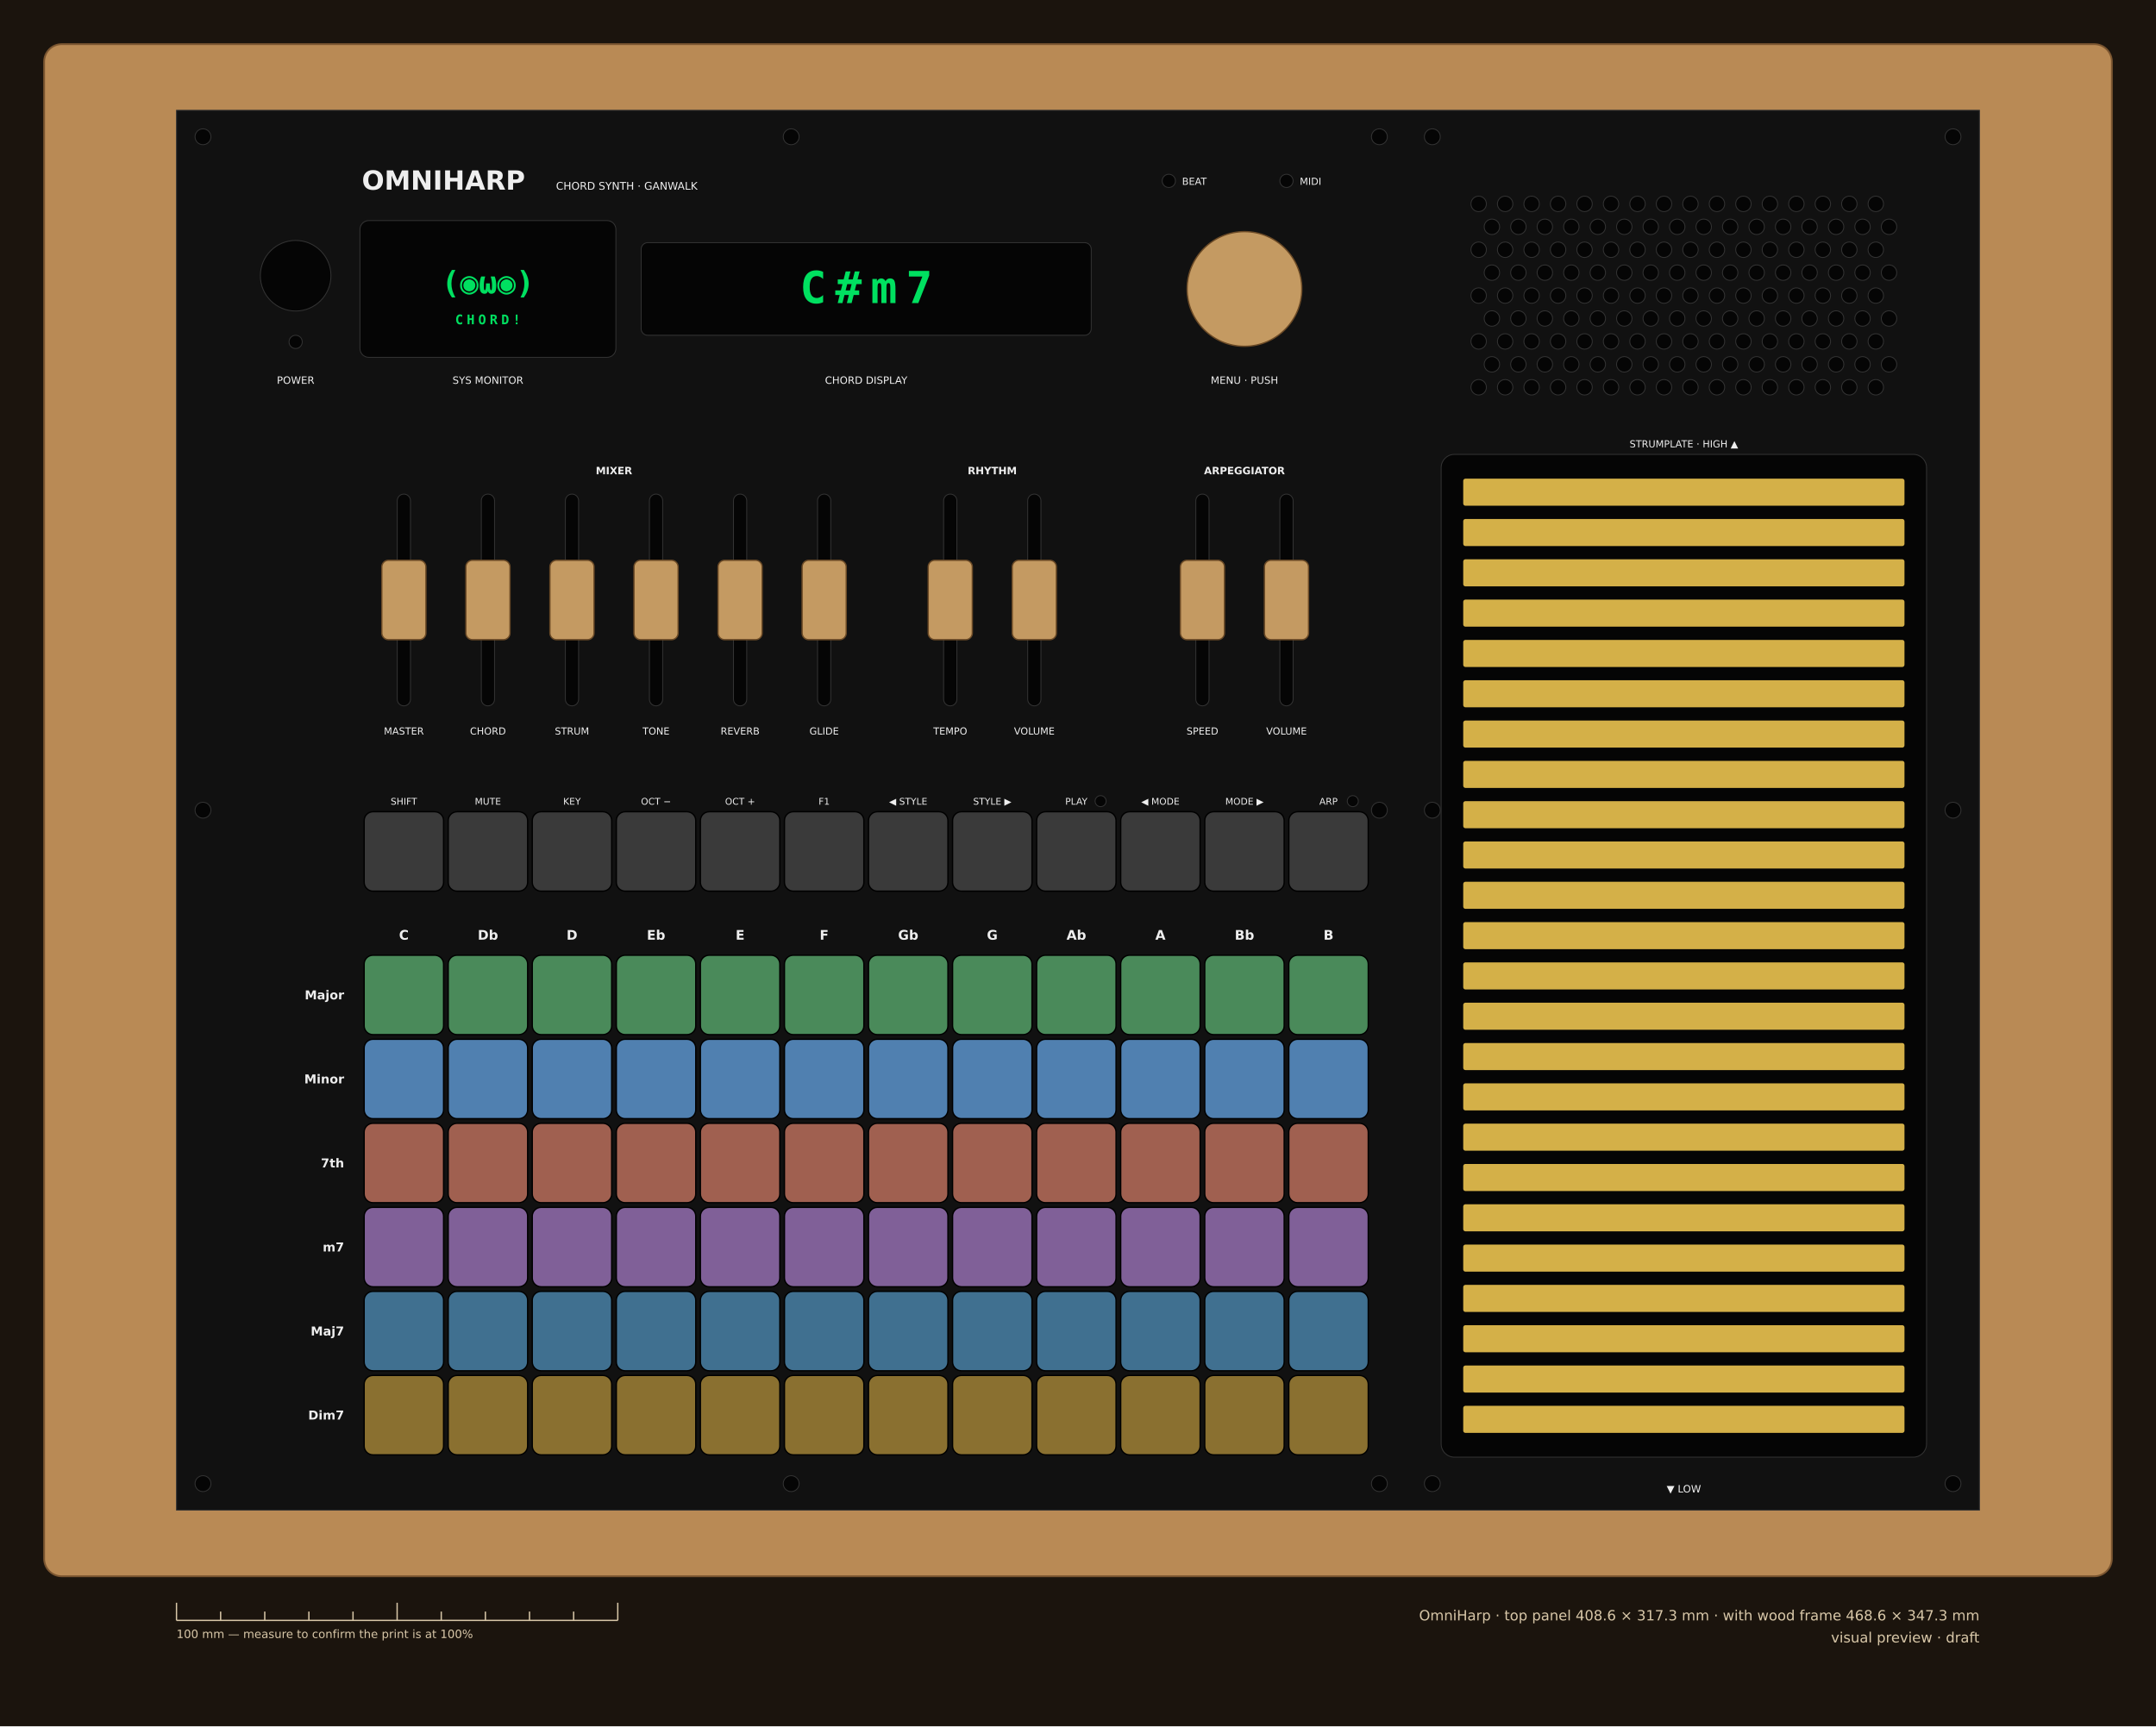
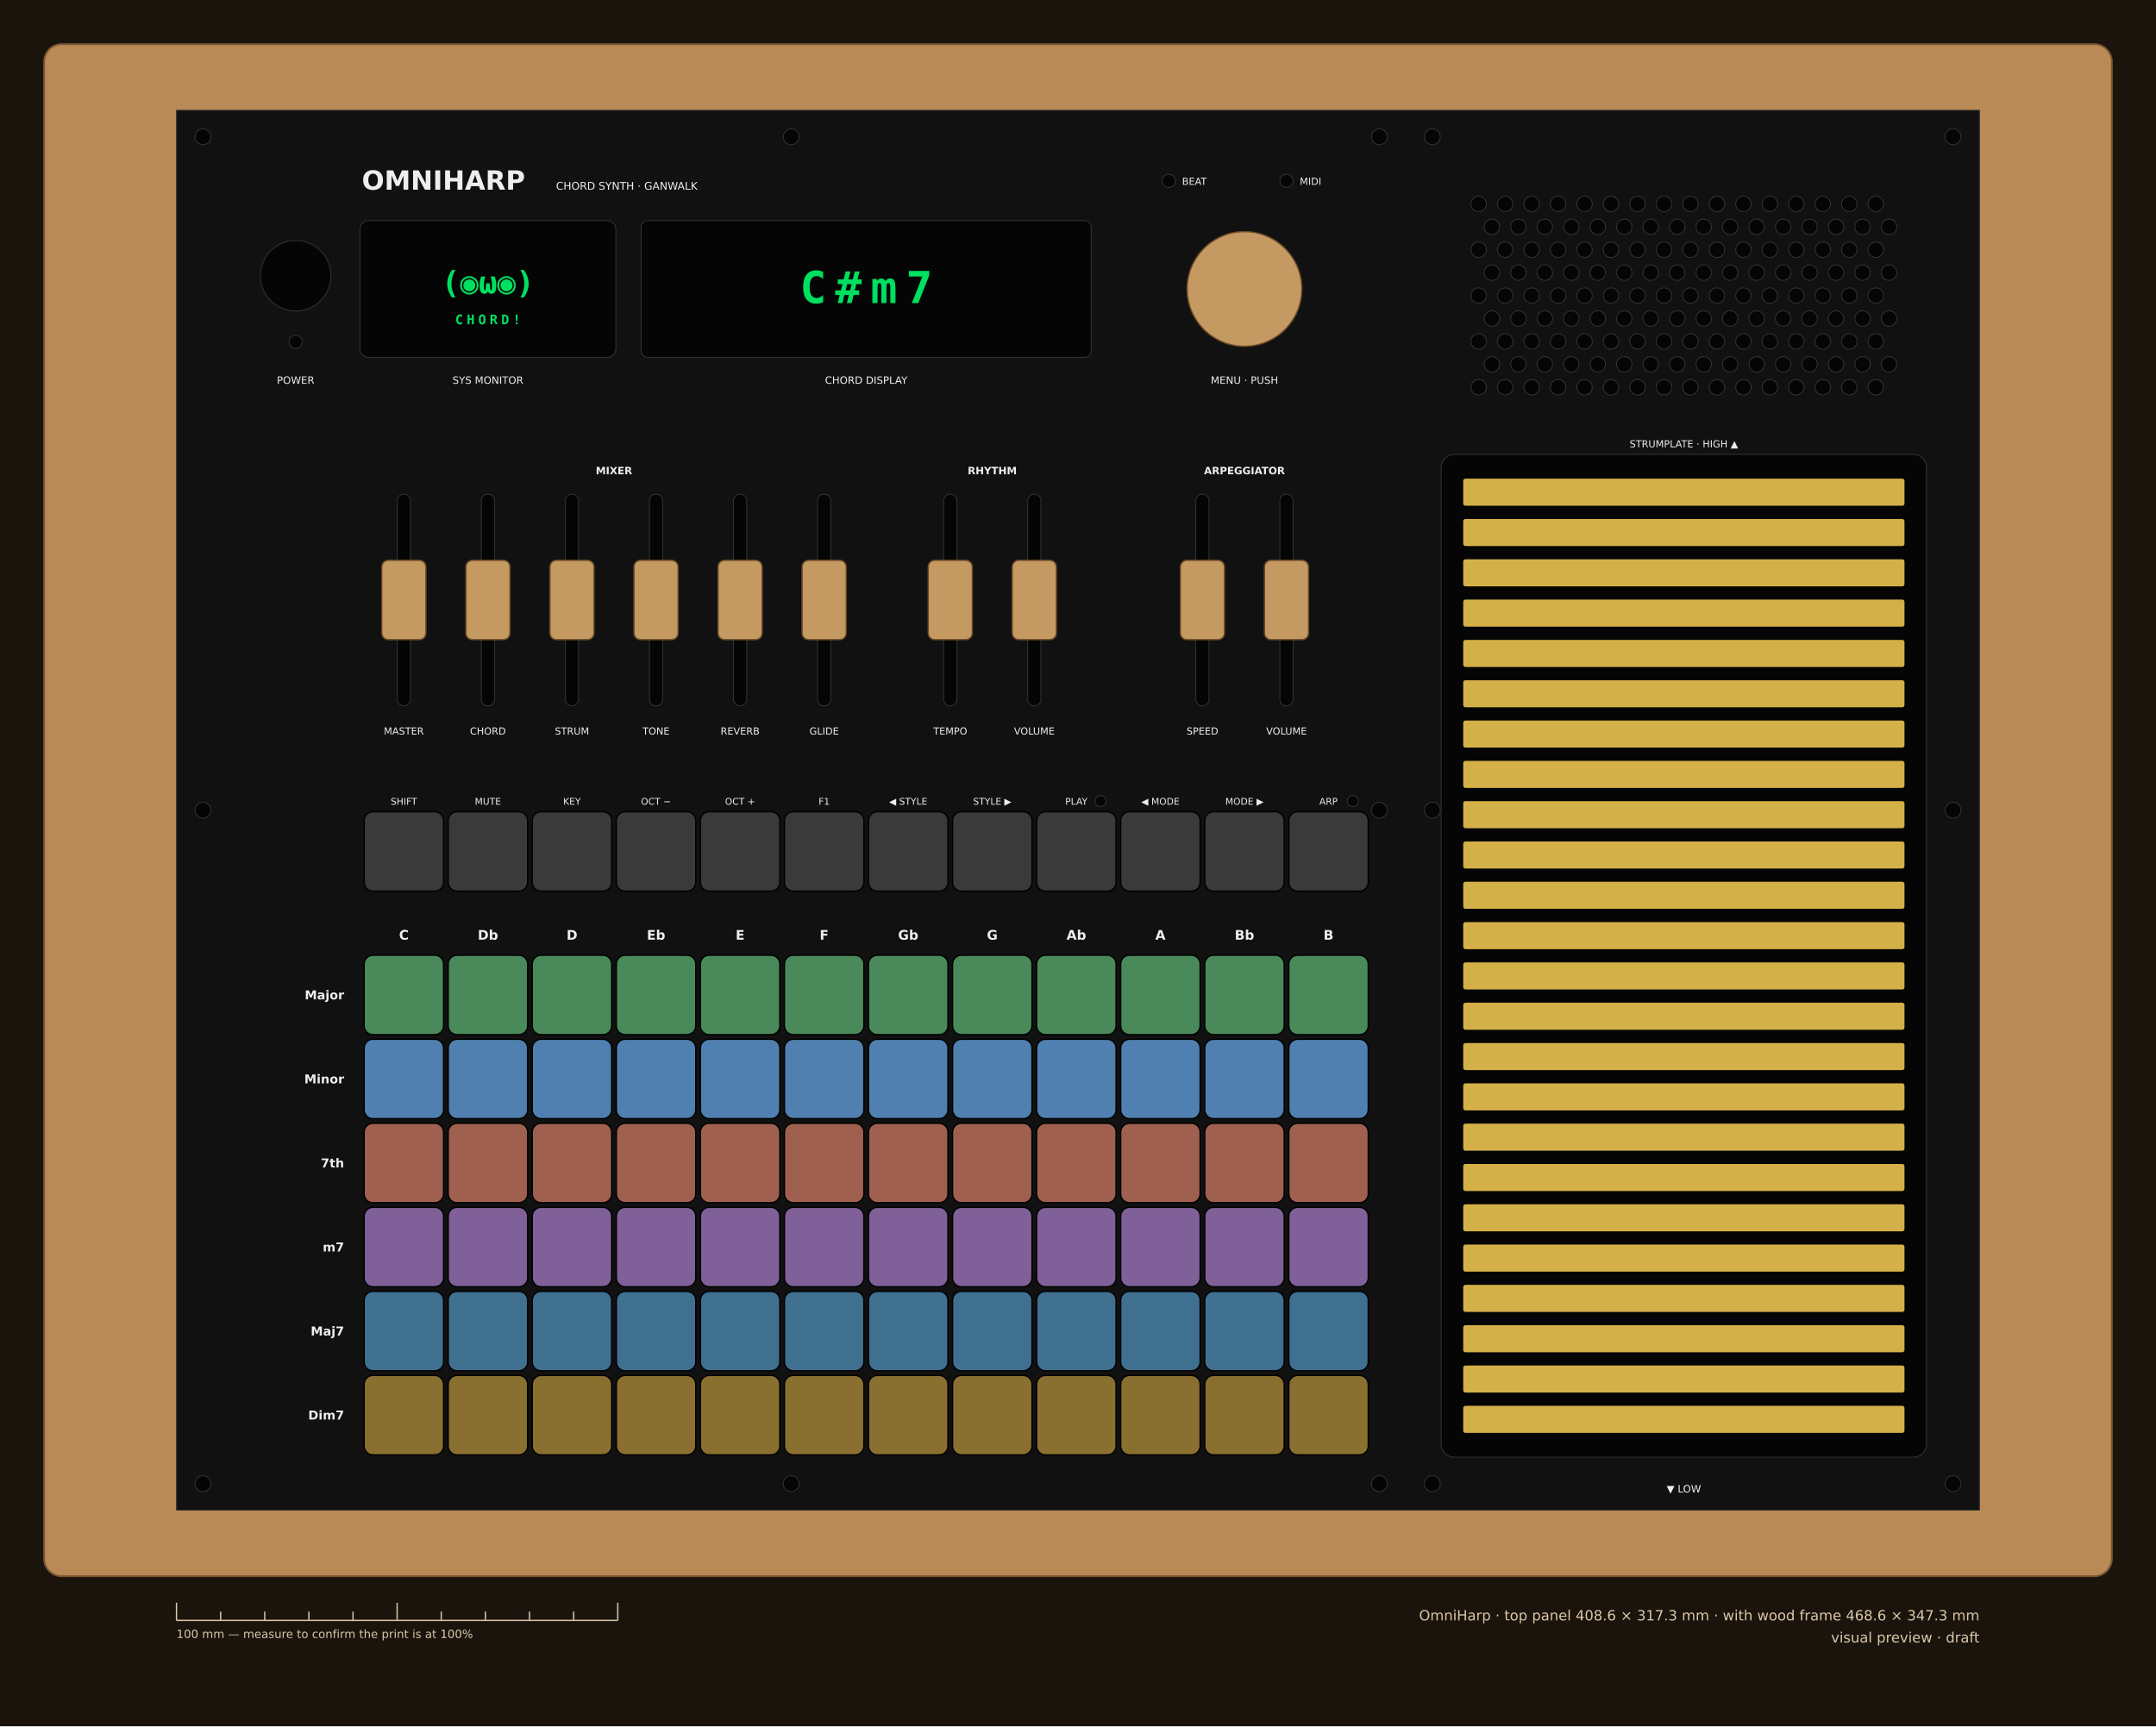
<svg xmlns="http://www.w3.org/2000/svg" width="488.6mm" height="391.3mm" viewBox="0 0 488.6 391.3">
  <style>
  text { font-family: 'DejaVu Sans', Arial, sans-serif; }
  .silk { text-anchor: middle; }
  .robot, .seg { text-anchor: middle; font-family: 'DejaVu Sans Mono', 'Courier New', monospace; font-weight: bold; }
  .robot { font-size: 7px; } .robot.small { font-size: 3px; letter-spacing: .8px; } .seg { font-size: 10px; letter-spacing: 2px; }
  .title { font-size: 3.2px; } .scale { font-size: 2.6px; }
  .scale-line { stroke-width: .3; }
  
    .sheet { fill: #1b140d; }
    .wood { fill: #b98a55; stroke: #7a5530; stroke-width: .4; }
    .panel { fill: #111; }
    .cut { fill: #050505; stroke: #333; stroke-width: .2; }
    .silk { fill: #eee; }
    .g-key, .g-fnkey { stroke: #000; stroke-width: .3; }
    .g-fnkey { fill: #3a3a3a; }
    .g-knob { fill: #c49a62; stroke: #6b4a26; stroke-width: .3; }
    .g-strip { fill: #d4b048; }
    .g-part, .g-seam { fill: none; stroke: none; }
    .robot, .seg { fill: #00e060; }
    .title, .scale { fill: #d8c7a8; stroke: none; }
    .scale-line { stroke: #d8c7a8; }
</style>
  <rect class="sheet" x="0" y="0" width="488.6" height="391.3" />
  <rect class="wood" x="10" y="10" width="468.6" height="347.3" rx="4" />
  <g transform="translate(40 25)">
    <rect class="panel" x="0" y="0" width="408.6" height="317.3" />
    <g class="cut">
      <circle cx="6" cy="6" r="1.8" />
      <circle cx="6" cy="311.3" r="1.8" />
      <circle cx="272.6" cy="6" r="1.8" />
      <circle cx="272.6" cy="311.3" r="1.8" />
      <circle cx="139.3" cy="6" r="1.8" />
      <circle cx="139.3" cy="311.3" r="1.8" />
      <circle cx="6" cy="158.65" r="1.8" />
      <circle cx="272.6" cy="158.65" r="1.8" />
      <circle cx="284.6" cy="6" r="1.8" />
      <circle cx="284.6" cy="311.3" r="1.8" />
      <circle cx="402.6" cy="6" r="1.8" />
      <circle cx="402.6" cy="311.3" r="1.8" />
      <circle cx="284.6" cy="158.65" r="1.8" />
      <circle cx="402.6" cy="158.65" r="1.8" />
      <circle cx="224.88" cy="16" r="1.5" />
      <circle cx="251.55" cy="16" r="1.5" />
      <circle cx="27" cy="37.5" r="8" />
      <circle cx="27" cy="52.5" r="1.5" />
      <rect x="41.575" y="25" width="58" height="31" rx="2" />
-       <rect x="105.3" y="30" width="102" height="21" rx="1.5" />
+       <rect x="105.3" y="25" width="102" height="31" rx="1.5" />
      <circle cx="242.025" cy="40.5" r="3.5" />
      <path d="M50.025,88.5 A1.5,1.5 0 0 1 53.025,88.5 L53.025,133.5 A1.5,1.5 0 0 1 50.025,133.5 Z" />
      <path d="M69.075,88.5 A1.5,1.5 0 0 1 72.075,88.5 L72.075,133.5 A1.5,1.5 0 0 1 69.075,133.5 Z" />
      <path d="M88.125,88.5 A1.5,1.5 0 0 1 91.125,88.5 L91.125,133.5 A1.5,1.5 0 0 1 88.125,133.5 Z" />
      <path d="M107.175,88.5 A1.5,1.5 0 0 1 110.175,88.5 L110.175,133.5 A1.5,1.5 0 0 1 107.175,133.5 Z" />
      <path d="M126.225,88.5 A1.5,1.5 0 0 1 129.225,88.5 L129.225,133.5 A1.5,1.5 0 0 1 126.225,133.5 Z" />
      <path d="M145.275,88.5 A1.5,1.5 0 0 1 148.275,88.5 L148.275,133.5 A1.5,1.5 0 0 1 145.275,133.5 Z" />
      <rect x="44.525" y="161" width="14" height="14" rx="0" />
      <rect x="63.575" y="161" width="14" height="14" rx="0" />
      <rect x="82.625" y="161" width="14" height="14" rx="0" />
      <rect x="101.675" y="161" width="14" height="14" rx="0" />
      <rect x="120.725" y="161" width="14" height="14" rx="0" />
      <rect x="139.775" y="161" width="14" height="14" rx="0" />
      <path d="M173.85,88.5 A1.5,1.5 0 0 1 176.85,88.5 L176.85,133.5 A1.5,1.5 0 0 1 173.85,133.5 Z" />
      <path d="M192.9,88.5 A1.5,1.5 0 0 1 195.9,88.5 L195.9,133.5 A1.5,1.5 0 0 1 192.9,133.5 Z" />
      <rect x="158.825" y="161" width="14" height="14" rx="0" />
      <rect x="177.875" y="161" width="14" height="14" rx="0" />
      <rect x="196.925" y="161" width="14" height="14" rx="0" />
      <path d="M231,88.5 A1.5,1.5 0 0 1 234,88.5 L234,133.5 A1.5,1.5 0 0 1 231,133.5 Z" />
      <path d="M250.05,88.5 A1.5,1.5 0 0 1 253.05,88.5 L253.05,133.5 A1.5,1.5 0 0 1 250.05,133.5 Z" />
      <rect x="215.975" y="161" width="14" height="14" rx="0" />
      <rect x="235.025" y="161" width="14" height="14" rx="0" />
      <rect x="254.075" y="161" width="14" height="14" rx="0" />
      <circle cx="209.425" cy="156.6" r="1.25" />
      <circle cx="266.575" cy="156.6" r="1.25" />
      <rect x="44.525" y="193.525" width="14" height="14" rx="0" />
      <rect x="63.575" y="193.525" width="14" height="14" rx="0" />
      <rect x="82.625" y="193.525" width="14" height="14" rx="0" />
      <rect x="101.675" y="193.525" width="14" height="14" rx="0" />
      <rect x="120.725" y="193.525" width="14" height="14" rx="0" />
      <rect x="139.775" y="193.525" width="14" height="14" rx="0" />
      <rect x="158.825" y="193.525" width="14" height="14" rx="0" />
      <rect x="177.875" y="193.525" width="14" height="14" rx="0" />
      <rect x="196.925" y="193.525" width="14" height="14" rx="0" />
      <rect x="215.975" y="193.525" width="14" height="14" rx="0" />
      <rect x="235.025" y="193.525" width="14" height="14" rx="0" />
      <rect x="254.075" y="193.525" width="14" height="14" rx="0" />
      <rect x="44.525" y="212.575" width="14" height="14" rx="0" />
      <rect x="63.575" y="212.575" width="14" height="14" rx="0" />
      <rect x="82.625" y="212.575" width="14" height="14" rx="0" />
      <rect x="101.675" y="212.575" width="14" height="14" rx="0" />
      <rect x="120.725" y="212.575" width="14" height="14" rx="0" />
      <rect x="139.775" y="212.575" width="14" height="14" rx="0" />
      <rect x="158.825" y="212.575" width="14" height="14" rx="0" />
      <rect x="177.875" y="212.575" width="14" height="14" rx="0" />
      <rect x="196.925" y="212.575" width="14" height="14" rx="0" />
      <rect x="215.975" y="212.575" width="14" height="14" rx="0" />
      <rect x="235.025" y="212.575" width="14" height="14" rx="0" />
      <rect x="254.075" y="212.575" width="14" height="14" rx="0" />
      <rect x="44.525" y="231.625" width="14" height="14" rx="0" />
      <rect x="63.575" y="231.625" width="14" height="14" rx="0" />
      <rect x="82.625" y="231.625" width="14" height="14" rx="0" />
      <rect x="101.675" y="231.625" width="14" height="14" rx="0" />
      <rect x="120.725" y="231.625" width="14" height="14" rx="0" />
      <rect x="139.775" y="231.625" width="14" height="14" rx="0" />
      <rect x="158.825" y="231.625" width="14" height="14" rx="0" />
      <rect x="177.875" y="231.625" width="14" height="14" rx="0" />
      <rect x="196.925" y="231.625" width="14" height="14" rx="0" />
      <rect x="215.975" y="231.625" width="14" height="14" rx="0" />
      <rect x="235.025" y="231.625" width="14" height="14" rx="0" />
      <rect x="254.075" y="231.625" width="14" height="14" rx="0" />
      <rect x="44.525" y="250.675" width="14" height="14" rx="0" />
      <rect x="63.575" y="250.675" width="14" height="14" rx="0" />
      <rect x="82.625" y="250.675" width="14" height="14" rx="0" />
      <rect x="101.675" y="250.675" width="14" height="14" rx="0" />
      <rect x="120.725" y="250.675" width="14" height="14" rx="0" />
      <rect x="139.775" y="250.675" width="14" height="14" rx="0" />
      <rect x="158.825" y="250.675" width="14" height="14" rx="0" />
      <rect x="177.875" y="250.675" width="14" height="14" rx="0" />
      <rect x="196.925" y="250.675" width="14" height="14" rx="0" />
      <rect x="215.975" y="250.675" width="14" height="14" rx="0" />
      <rect x="235.025" y="250.675" width="14" height="14" rx="0" />
      <rect x="254.075" y="250.675" width="14" height="14" rx="0" />
      <rect x="44.525" y="269.725" width="14" height="14" rx="0" />
      <rect x="63.575" y="269.725" width="14" height="14" rx="0" />
      <rect x="82.625" y="269.725" width="14" height="14" rx="0" />
      <rect x="101.675" y="269.725" width="14" height="14" rx="0" />
      <rect x="120.725" y="269.725" width="14" height="14" rx="0" />
      <rect x="139.775" y="269.725" width="14" height="14" rx="0" />
      <rect x="158.825" y="269.725" width="14" height="14" rx="0" />
      <rect x="177.875" y="269.725" width="14" height="14" rx="0" />
      <rect x="196.925" y="269.725" width="14" height="14" rx="0" />
      <rect x="215.975" y="269.725" width="14" height="14" rx="0" />
      <rect x="235.025" y="269.725" width="14" height="14" rx="0" />
      <rect x="254.075" y="269.725" width="14" height="14" rx="0" />
      <rect x="44.525" y="288.775" width="14" height="14" rx="0" />
      <rect x="63.575" y="288.775" width="14" height="14" rx="0" />
      <rect x="82.625" y="288.775" width="14" height="14" rx="0" />
      <rect x="101.675" y="288.775" width="14" height="14" rx="0" />
      <rect x="120.725" y="288.775" width="14" height="14" rx="0" />
      <rect x="139.775" y="288.775" width="14" height="14" rx="0" />
      <rect x="158.825" y="288.775" width="14" height="14" rx="0" />
      <rect x="177.875" y="288.775" width="14" height="14" rx="0" />
      <rect x="196.925" y="288.775" width="14" height="14" rx="0" />
      <rect x="215.975" y="288.775" width="14" height="14" rx="0" />
      <rect x="235.025" y="288.775" width="14" height="14" rx="0" />
      <rect x="254.075" y="288.775" width="14" height="14" rx="0" />
      <circle cx="295.1" cy="21.215" r="1.75" />
      <circle cx="301.1" cy="21.215" r="1.75" />
      <circle cx="307.1" cy="21.215" r="1.75" />
      <circle cx="313.1" cy="21.215" r="1.75" />
      <circle cx="319.1" cy="21.215" r="1.75" />
      <circle cx="325.1" cy="21.215" r="1.75" />
      <circle cx="331.1" cy="21.215" r="1.75" />
      <circle cx="337.1" cy="21.215" r="1.75" />
      <circle cx="343.1" cy="21.215" r="1.75" />
      <circle cx="349.1" cy="21.215" r="1.75" />
      <circle cx="355.1" cy="21.215" r="1.75" />
      <circle cx="361.1" cy="21.215" r="1.75" />
      <circle cx="367.1" cy="21.215" r="1.75" />
      <circle cx="373.1" cy="21.215" r="1.75" />
      <circle cx="379.1" cy="21.215" r="1.75" />
      <circle cx="385.1" cy="21.215" r="1.75" />
      <circle cx="298.1" cy="26.412" r="1.75" />
      <circle cx="304.1" cy="26.412" r="1.75" />
      <circle cx="310.1" cy="26.412" r="1.75" />
      <circle cx="316.1" cy="26.412" r="1.75" />
      <circle cx="322.1" cy="26.412" r="1.75" />
      <circle cx="328.1" cy="26.412" r="1.75" />
      <circle cx="334.1" cy="26.412" r="1.75" />
      <circle cx="340.1" cy="26.412" r="1.75" />
      <circle cx="346.1" cy="26.412" r="1.75" />
      <circle cx="352.1" cy="26.412" r="1.75" />
      <circle cx="358.1" cy="26.412" r="1.75" />
      <circle cx="364.1" cy="26.412" r="1.75" />
      <circle cx="370.1" cy="26.412" r="1.75" />
      <circle cx="376.1" cy="26.412" r="1.75" />
      <circle cx="382.1" cy="26.412" r="1.75" />
      <circle cx="388.1" cy="26.412" r="1.75" />
      <circle cx="295.1" cy="31.608" r="1.75" />
      <circle cx="301.1" cy="31.608" r="1.75" />
      <circle cx="307.1" cy="31.608" r="1.75" />
      <circle cx="313.1" cy="31.608" r="1.75" />
      <circle cx="319.1" cy="31.608" r="1.75" />
      <circle cx="325.1" cy="31.608" r="1.75" />
      <circle cx="331.1" cy="31.608" r="1.75" />
      <circle cx="337.1" cy="31.608" r="1.75" />
      <circle cx="343.1" cy="31.608" r="1.75" />
      <circle cx="349.1" cy="31.608" r="1.75" />
      <circle cx="355.1" cy="31.608" r="1.75" />
      <circle cx="361.1" cy="31.608" r="1.75" />
      <circle cx="367.1" cy="31.608" r="1.75" />
      <circle cx="373.1" cy="31.608" r="1.75" />
      <circle cx="379.1" cy="31.608" r="1.75" />
      <circle cx="385.1" cy="31.608" r="1.75" />
      <circle cx="298.1" cy="36.804" r="1.75" />
      <circle cx="304.1" cy="36.804" r="1.75" />
      <circle cx="310.1" cy="36.804" r="1.75" />
      <circle cx="316.1" cy="36.804" r="1.75" />
      <circle cx="322.1" cy="36.804" r="1.75" />
      <circle cx="328.1" cy="36.804" r="1.75" />
      <circle cx="334.1" cy="36.804" r="1.75" />
      <circle cx="340.1" cy="36.804" r="1.75" />
      <circle cx="346.1" cy="36.804" r="1.75" />
      <circle cx="352.1" cy="36.804" r="1.75" />
      <circle cx="358.1" cy="36.804" r="1.75" />
      <circle cx="364.1" cy="36.804" r="1.75" />
      <circle cx="370.1" cy="36.804" r="1.75" />
      <circle cx="376.1" cy="36.804" r="1.75" />
      <circle cx="382.1" cy="36.804" r="1.75" />
      <circle cx="388.1" cy="36.804" r="1.75" />
      <circle cx="295.1" cy="42" r="1.75" />
      <circle cx="301.1" cy="42" r="1.75" />
      <circle cx="307.1" cy="42" r="1.75" />
      <circle cx="313.1" cy="42" r="1.75" />
      <circle cx="319.1" cy="42" r="1.75" />
      <circle cx="325.1" cy="42" r="1.75" />
      <circle cx="331.1" cy="42" r="1.75" />
      <circle cx="337.1" cy="42" r="1.75" />
      <circle cx="343.1" cy="42" r="1.75" />
      <circle cx="349.1" cy="42" r="1.75" />
      <circle cx="355.1" cy="42" r="1.75" />
      <circle cx="361.1" cy="42" r="1.75" />
      <circle cx="367.1" cy="42" r="1.75" />
      <circle cx="373.1" cy="42" r="1.75" />
      <circle cx="379.1" cy="42" r="1.75" />
      <circle cx="385.1" cy="42" r="1.75" />
      <circle cx="298.1" cy="47.196" r="1.75" />
      <circle cx="304.1" cy="47.196" r="1.75" />
      <circle cx="310.1" cy="47.196" r="1.75" />
      <circle cx="316.1" cy="47.196" r="1.75" />
      <circle cx="322.1" cy="47.196" r="1.75" />
      <circle cx="328.1" cy="47.196" r="1.75" />
      <circle cx="334.1" cy="47.196" r="1.75" />
      <circle cx="340.1" cy="47.196" r="1.75" />
      <circle cx="346.1" cy="47.196" r="1.75" />
      <circle cx="352.1" cy="47.196" r="1.75" />
      <circle cx="358.1" cy="47.196" r="1.75" />
      <circle cx="364.1" cy="47.196" r="1.75" />
      <circle cx="370.1" cy="47.196" r="1.75" />
      <circle cx="376.1" cy="47.196" r="1.75" />
      <circle cx="382.1" cy="47.196" r="1.75" />
      <circle cx="388.1" cy="47.196" r="1.75" />
      <circle cx="295.1" cy="52.392" r="1.75" />
      <circle cx="301.1" cy="52.392" r="1.75" />
      <circle cx="307.1" cy="52.392" r="1.75" />
      <circle cx="313.1" cy="52.392" r="1.75" />
      <circle cx="319.1" cy="52.392" r="1.75" />
      <circle cx="325.1" cy="52.392" r="1.75" />
      <circle cx="331.1" cy="52.392" r="1.75" />
      <circle cx="337.1" cy="52.392" r="1.75" />
      <circle cx="343.1" cy="52.392" r="1.75" />
      <circle cx="349.1" cy="52.392" r="1.75" />
      <circle cx="355.1" cy="52.392" r="1.75" />
      <circle cx="361.1" cy="52.392" r="1.75" />
      <circle cx="367.1" cy="52.392" r="1.75" />
      <circle cx="373.1" cy="52.392" r="1.75" />
      <circle cx="379.1" cy="52.392" r="1.75" />
      <circle cx="385.1" cy="52.392" r="1.75" />
      <circle cx="298.1" cy="57.588" r="1.75" />
      <circle cx="304.1" cy="57.588" r="1.75" />
      <circle cx="310.1" cy="57.588" r="1.75" />
      <circle cx="316.1" cy="57.588" r="1.75" />
      <circle cx="322.1" cy="57.588" r="1.75" />
      <circle cx="328.1" cy="57.588" r="1.75" />
      <circle cx="334.1" cy="57.588" r="1.75" />
      <circle cx="340.1" cy="57.588" r="1.75" />
      <circle cx="346.1" cy="57.588" r="1.75" />
      <circle cx="352.1" cy="57.588" r="1.75" />
      <circle cx="358.1" cy="57.588" r="1.75" />
      <circle cx="364.1" cy="57.588" r="1.75" />
      <circle cx="370.1" cy="57.588" r="1.75" />
      <circle cx="376.1" cy="57.588" r="1.75" />
      <circle cx="382.1" cy="57.588" r="1.75" />
      <circle cx="388.1" cy="57.588" r="1.75" />
      <circle cx="295.1" cy="62.785" r="1.75" />
      <circle cx="301.1" cy="62.785" r="1.75" />
      <circle cx="307.1" cy="62.785" r="1.75" />
      <circle cx="313.1" cy="62.785" r="1.75" />
      <circle cx="319.1" cy="62.785" r="1.75" />
      <circle cx="325.1" cy="62.785" r="1.75" />
      <circle cx="331.1" cy="62.785" r="1.75" />
      <circle cx="337.1" cy="62.785" r="1.75" />
      <circle cx="343.1" cy="62.785" r="1.75" />
      <circle cx="349.1" cy="62.785" r="1.75" />
      <circle cx="355.1" cy="62.785" r="1.75" />
      <circle cx="361.1" cy="62.785" r="1.75" />
      <circle cx="367.1" cy="62.785" r="1.75" />
      <circle cx="373.1" cy="62.785" r="1.75" />
      <circle cx="379.1" cy="62.785" r="1.75" />
      <circle cx="385.1" cy="62.785" r="1.75" />
      <rect x="286.6" y="78" width="110" height="227.3" rx="3" />
    </g>
    <g class="guides">
      <line class="g-seam" x1="278.6" y1="0" x2="278.6" y2="317.3" />
      <rect class="g-part" x="39.575" y="21" width="62" height="39" rx="0.5" />
      <text class="robot" x="70.575" y="41.5">(◉ω◉)</text>
      <text class="robot small" x="70.575" y="48.5">CHORD!</text>
      <text class="seg" x="156.3" y="43.7">C#m7</text>
      <circle class="g-knob" cx="242.025" cy="40.5" r="13" />
      <rect class="g-knob" x="46.525" y="102" width="10" height="18" rx="1.5" />
      <rect class="g-knob" x="65.575" y="102" width="10" height="18" rx="1.5" />
      <rect class="g-knob" x="84.625" y="102" width="10" height="18" rx="1.5" />
      <rect class="g-knob" x="103.675" y="102" width="10" height="18" rx="1.5" />
      <rect class="g-knob" x="122.725" y="102" width="10" height="18" rx="1.5" />
      <rect class="g-knob" x="141.775" y="102" width="10" height="18" rx="1.5" />
      <rect class="g-fnkey" x="42.525" y="159" width="18" height="18" rx="2" />
      <rect class="g-fnkey" x="61.575" y="159" width="18" height="18" rx="2" />
      <rect class="g-fnkey" x="80.625" y="159" width="18" height="18" rx="2" />
      <rect class="g-fnkey" x="99.675" y="159" width="18" height="18" rx="2" />
      <rect class="g-fnkey" x="118.725" y="159" width="18" height="18" rx="2" />
      <rect class="g-fnkey" x="137.775" y="159" width="18" height="18" rx="2" />
      <rect class="g-knob" x="170.35" y="102" width="10" height="18" rx="1.5" />
      <rect class="g-knob" x="189.4" y="102" width="10" height="18" rx="1.5" />
      <rect class="g-fnkey" x="156.825" y="159" width="18" height="18" rx="2" />
      <rect class="g-fnkey" x="175.875" y="159" width="18" height="18" rx="2" />
      <rect class="g-fnkey" x="194.925" y="159" width="18" height="18" rx="2" />
      <rect class="g-knob" x="227.5" y="102" width="10" height="18" rx="1.5" />
      <rect class="g-knob" x="246.55" y="102" width="10" height="18" rx="1.5" />
      <rect class="g-fnkey" x="213.975" y="159" width="18" height="18" rx="2" />
      <rect class="g-fnkey" x="233.025" y="159" width="18" height="18" rx="2" />
      <rect class="g-fnkey" x="252.075" y="159" width="18" height="18" rx="2" />
      <rect class="g-key" x="42.525" y="191.525" width="18" height="18" rx="2" style="fill:#4a8a5a" />
      <rect class="g-key" x="61.575" y="191.525" width="18" height="18" rx="2" style="fill:#4a8a5a" />
      <rect class="g-key" x="80.625" y="191.525" width="18" height="18" rx="2" style="fill:#4a8a5a" />
      <rect class="g-key" x="99.675" y="191.525" width="18" height="18" rx="2" style="fill:#4a8a5a" />
      <rect class="g-key" x="118.725" y="191.525" width="18" height="18" rx="2" style="fill:#4a8a5a" />
      <rect class="g-key" x="137.775" y="191.525" width="18" height="18" rx="2" style="fill:#4a8a5a" />
      <rect class="g-key" x="156.825" y="191.525" width="18" height="18" rx="2" style="fill:#4a8a5a" />
      <rect class="g-key" x="175.875" y="191.525" width="18" height="18" rx="2" style="fill:#4a8a5a" />
      <rect class="g-key" x="194.925" y="191.525" width="18" height="18" rx="2" style="fill:#4a8a5a" />
      <rect class="g-key" x="213.975" y="191.525" width="18" height="18" rx="2" style="fill:#4a8a5a" />
      <rect class="g-key" x="233.025" y="191.525" width="18" height="18" rx="2" style="fill:#4a8a5a" />
      <rect class="g-key" x="252.075" y="191.525" width="18" height="18" rx="2" style="fill:#4a8a5a" />
      <rect class="g-key" x="42.525" y="210.575" width="18" height="18" rx="2" style="fill:#5080b0" />
      <rect class="g-key" x="61.575" y="210.575" width="18" height="18" rx="2" style="fill:#5080b0" />
      <rect class="g-key" x="80.625" y="210.575" width="18" height="18" rx="2" style="fill:#5080b0" />
      <rect class="g-key" x="99.675" y="210.575" width="18" height="18" rx="2" style="fill:#5080b0" />
      <rect class="g-key" x="118.725" y="210.575" width="18" height="18" rx="2" style="fill:#5080b0" />
      <rect class="g-key" x="137.775" y="210.575" width="18" height="18" rx="2" style="fill:#5080b0" />
      <rect class="g-key" x="156.825" y="210.575" width="18" height="18" rx="2" style="fill:#5080b0" />
      <rect class="g-key" x="175.875" y="210.575" width="18" height="18" rx="2" style="fill:#5080b0" />
      <rect class="g-key" x="194.925" y="210.575" width="18" height="18" rx="2" style="fill:#5080b0" />
      <rect class="g-key" x="213.975" y="210.575" width="18" height="18" rx="2" style="fill:#5080b0" />
      <rect class="g-key" x="233.025" y="210.575" width="18" height="18" rx="2" style="fill:#5080b0" />
      <rect class="g-key" x="252.075" y="210.575" width="18" height="18" rx="2" style="fill:#5080b0" />
      <rect class="g-key" x="42.525" y="229.625" width="18" height="18" rx="2" style="fill:#a06050" />
      <rect class="g-key" x="61.575" y="229.625" width="18" height="18" rx="2" style="fill:#a06050" />
      <rect class="g-key" x="80.625" y="229.625" width="18" height="18" rx="2" style="fill:#a06050" />
      <rect class="g-key" x="99.675" y="229.625" width="18" height="18" rx="2" style="fill:#a06050" />
      <rect class="g-key" x="118.725" y="229.625" width="18" height="18" rx="2" style="fill:#a06050" />
      <rect class="g-key" x="137.775" y="229.625" width="18" height="18" rx="2" style="fill:#a06050" />
      <rect class="g-key" x="156.825" y="229.625" width="18" height="18" rx="2" style="fill:#a06050" />
      <rect class="g-key" x="175.875" y="229.625" width="18" height="18" rx="2" style="fill:#a06050" />
      <rect class="g-key" x="194.925" y="229.625" width="18" height="18" rx="2" style="fill:#a06050" />
      <rect class="g-key" x="213.975" y="229.625" width="18" height="18" rx="2" style="fill:#a06050" />
      <rect class="g-key" x="233.025" y="229.625" width="18" height="18" rx="2" style="fill:#a06050" />
      <rect class="g-key" x="252.075" y="229.625" width="18" height="18" rx="2" style="fill:#a06050" />
      <rect class="g-key" x="42.525" y="248.675" width="18" height="18" rx="2" style="fill:#806098" />
      <rect class="g-key" x="61.575" y="248.675" width="18" height="18" rx="2" style="fill:#806098" />
      <rect class="g-key" x="80.625" y="248.675" width="18" height="18" rx="2" style="fill:#806098" />
      <rect class="g-key" x="99.675" y="248.675" width="18" height="18" rx="2" style="fill:#806098" />
      <rect class="g-key" x="118.725" y="248.675" width="18" height="18" rx="2" style="fill:#806098" />
      <rect class="g-key" x="137.775" y="248.675" width="18" height="18" rx="2" style="fill:#806098" />
      <rect class="g-key" x="156.825" y="248.675" width="18" height="18" rx="2" style="fill:#806098" />
      <rect class="g-key" x="175.875" y="248.675" width="18" height="18" rx="2" style="fill:#806098" />
      <rect class="g-key" x="194.925" y="248.675" width="18" height="18" rx="2" style="fill:#806098" />
      <rect class="g-key" x="213.975" y="248.675" width="18" height="18" rx="2" style="fill:#806098" />
      <rect class="g-key" x="233.025" y="248.675" width="18" height="18" rx="2" style="fill:#806098" />
      <rect class="g-key" x="252.075" y="248.675" width="18" height="18" rx="2" style="fill:#806098" />
      <rect class="g-key" x="42.525" y="267.725" width="18" height="18" rx="2" style="fill:#407090" />
      <rect class="g-key" x="61.575" y="267.725" width="18" height="18" rx="2" style="fill:#407090" />
      <rect class="g-key" x="80.625" y="267.725" width="18" height="18" rx="2" style="fill:#407090" />
      <rect class="g-key" x="99.675" y="267.725" width="18" height="18" rx="2" style="fill:#407090" />
      <rect class="g-key" x="118.725" y="267.725" width="18" height="18" rx="2" style="fill:#407090" />
      <rect class="g-key" x="137.775" y="267.725" width="18" height="18" rx="2" style="fill:#407090" />
      <rect class="g-key" x="156.825" y="267.725" width="18" height="18" rx="2" style="fill:#407090" />
      <rect class="g-key" x="175.875" y="267.725" width="18" height="18" rx="2" style="fill:#407090" />
      <rect class="g-key" x="194.925" y="267.725" width="18" height="18" rx="2" style="fill:#407090" />
      <rect class="g-key" x="213.975" y="267.725" width="18" height="18" rx="2" style="fill:#407090" />
      <rect class="g-key" x="233.025" y="267.725" width="18" height="18" rx="2" style="fill:#407090" />
      <rect class="g-key" x="252.075" y="267.725" width="18" height="18" rx="2" style="fill:#407090" />
      <rect class="g-key" x="42.525" y="286.775" width="18" height="18" rx="2" style="fill:#8a7030" />
      <rect class="g-key" x="61.575" y="286.775" width="18" height="18" rx="2" style="fill:#8a7030" />
      <rect class="g-key" x="80.625" y="286.775" width="18" height="18" rx="2" style="fill:#8a7030" />
      <rect class="g-key" x="99.675" y="286.775" width="18" height="18" rx="2" style="fill:#8a7030" />
      <rect class="g-key" x="118.725" y="286.775" width="18" height="18" rx="2" style="fill:#8a7030" />
      <rect class="g-key" x="137.775" y="286.775" width="18" height="18" rx="2" style="fill:#8a7030" />
      <rect class="g-key" x="156.825" y="286.775" width="18" height="18" rx="2" style="fill:#8a7030" />
      <rect class="g-key" x="175.875" y="286.775" width="18" height="18" rx="2" style="fill:#8a7030" />
      <rect class="g-key" x="194.925" y="286.775" width="18" height="18" rx="2" style="fill:#8a7030" />
      <rect class="g-key" x="213.975" y="286.775" width="18" height="18" rx="2" style="fill:#8a7030" />
      <rect class="g-key" x="233.025" y="286.775" width="18" height="18" rx="2" style="fill:#8a7030" />
      <rect class="g-key" x="252.075" y="286.775" width="18" height="18" rx="2" style="fill:#8a7030" />
      <rect class="g-part" x="306.6" y="22" width="70" height="40" rx="0.5" />
      <rect class="g-strip" x="291.6" y="83.5" width="100" height="6.138" rx="0.5" />
      <rect class="g-strip" x="291.6" y="92.638" width="100" height="6.138" rx="0.5" />
      <rect class="g-strip" x="291.6" y="101.775" width="100" height="6.138" rx="0.5" />
      <rect class="g-strip" x="291.6" y="110.913" width="100" height="6.138" rx="0.5" />
      <rect class="g-strip" x="291.6" y="120.05" width="100" height="6.138" rx="0.5" />
      <rect class="g-strip" x="291.6" y="129.188" width="100" height="6.138" rx="0.5" />
      <rect class="g-strip" x="291.6" y="138.325" width="100" height="6.138" rx="0.5" />
      <rect class="g-strip" x="291.6" y="147.463" width="100" height="6.138" rx="0.5" />
      <rect class="g-strip" x="291.6" y="156.6" width="100" height="6.138" rx="0.5" />
      <rect class="g-strip" x="291.6" y="165.738" width="100" height="6.138" rx="0.5" />
      <rect class="g-strip" x="291.6" y="174.875" width="100" height="6.138" rx="0.5" />
      <rect class="g-strip" x="291.6" y="184.013" width="100" height="6.138" rx="0.5" />
      <rect class="g-strip" x="291.6" y="193.15" width="100" height="6.138" rx="0.5" />
      <rect class="g-strip" x="291.6" y="202.288" width="100" height="6.138" rx="0.5" />
      <rect class="g-strip" x="291.6" y="211.425" width="100" height="6.138" rx="0.5" />
      <rect class="g-strip" x="291.6" y="220.563" width="100" height="6.138" rx="0.5" />
      <rect class="g-strip" x="291.6" y="229.7" width="100" height="6.138" rx="0.5" />
      <rect class="g-strip" x="291.6" y="238.838" width="100" height="6.138" rx="0.5" />
      <rect class="g-strip" x="291.6" y="247.975" width="100" height="6.138" rx="0.5" />
      <rect class="g-strip" x="291.6" y="257.113" width="100" height="6.138" rx="0.5" />
      <rect class="g-strip" x="291.6" y="266.25" width="100" height="6.138" rx="0.5" />
      <rect class="g-strip" x="291.6" y="275.387" width="100" height="6.138" rx="0.5" />
      <rect class="g-strip" x="291.6" y="284.525" width="100" height="6.138" rx="0.5" />
      <rect class="g-strip" x="291.6" y="293.663" width="100" height="6.138" rx="0.5" />
    </g>
    <rect class="cut" x="0" y="0" width="408.6" height="317.3" style="fill:none" />
    <g>
      <text class="silk" x="42" y="18" style="font-size:6px;text-anchor:start;font-weight:bold">OMNIHARP</text>
      <text class="silk" x="86" y="18" style="font-size:2.4px;text-anchor:start;font-weight:normal">CHORD SYNTH · GANWALK</text>
      <text class="silk" x="227.88" y="16.9" style="font-size:2.2px;text-anchor:start;font-weight:normal">BEAT</text>
      <text class="silk" x="254.55" y="16.9" style="font-size:2.2px;text-anchor:start;font-weight:normal">MIDI</text>
      <text class="silk" x="27" y="62" style="font-size:2.3px;text-anchor:middle;font-weight:normal">POWER</text>
      <text class="silk" x="70.575" y="62" style="font-size:2.3px;text-anchor:middle;font-weight:normal">SYS MONITOR</text>
      <text class="silk" x="156.3" y="62" style="font-size:2.3px;text-anchor:middle;font-weight:normal">CHORD DISPLAY</text>
      <text class="silk" x="242.025" y="62" style="font-size:2.3px;text-anchor:middle;font-weight:normal">MENU · PUSH</text>
      <text class="silk" x="99.15" y="82.5" style="font-size:2.3px;text-anchor:middle;font-weight:bold">MIXER</text>
      <text class="silk" x="51.525" y="141.5" style="font-size:2.2px;text-anchor:middle;font-weight:normal">MASTER</text>
      <text class="silk" x="70.575" y="141.5" style="font-size:2.2px;text-anchor:middle;font-weight:normal">CHORD</text>
      <text class="silk" x="89.625" y="141.5" style="font-size:2.2px;text-anchor:middle;font-weight:normal">STRUM</text>
      <text class="silk" x="108.675" y="141.5" style="font-size:2.2px;text-anchor:middle;font-weight:normal">TONE</text>
      <text class="silk" x="127.725" y="141.5" style="font-size:2.2px;text-anchor:middle;font-weight:normal">REVERB</text>
      <text class="silk" x="146.775" y="141.5" style="font-size:2.2px;text-anchor:middle;font-weight:normal">GLIDE</text>
      <text class="silk" x="51.525" y="157.4" style="font-size:2.1px;text-anchor:middle;font-weight:normal">SHIFT</text>
      <text class="silk" x="70.575" y="157.4" style="font-size:2.1px;text-anchor:middle;font-weight:normal">MUTE</text>
      <text class="silk" x="89.625" y="157.4" style="font-size:2.1px;text-anchor:middle;font-weight:normal">KEY</text>
      <text class="silk" x="108.675" y="157.4" style="font-size:2.1px;text-anchor:middle;font-weight:normal">OCT −</text>
      <text class="silk" x="127.725" y="157.4" style="font-size:2.1px;text-anchor:middle;font-weight:normal">OCT +</text>
      <text class="silk" x="146.775" y="157.4" style="font-size:2.1px;text-anchor:middle;font-weight:normal">F1</text>
      <text class="silk" x="184.875" y="82.5" style="font-size:2.3px;text-anchor:middle;font-weight:bold">RHYTHM</text>
      <text class="silk" x="175.35" y="141.5" style="font-size:2.2px;text-anchor:middle;font-weight:normal">TEMPO</text>
      <text class="silk" x="194.4" y="141.5" style="font-size:2.2px;text-anchor:middle;font-weight:normal">VOLUME</text>
      <text class="silk" x="165.825" y="157.4" style="font-size:2.1px;text-anchor:middle;font-weight:normal">◀ STYLE</text>
      <text class="silk" x="184.875" y="157.4" style="font-size:2.1px;text-anchor:middle;font-weight:normal">STYLE ▶</text>
      <text class="silk" x="203.925" y="157.4" style="font-size:2.1px;text-anchor:middle;font-weight:normal">PLAY</text>
      <text class="silk" x="242.025" y="82.5" style="font-size:2.3px;text-anchor:middle;font-weight:bold">ARPEGGIATOR</text>
      <text class="silk" x="232.5" y="141.5" style="font-size:2.2px;text-anchor:middle;font-weight:normal">SPEED</text>
      <text class="silk" x="251.55" y="141.5" style="font-size:2.2px;text-anchor:middle;font-weight:normal">VOLUME</text>
      <text class="silk" x="222.975" y="157.4" style="font-size:2.1px;text-anchor:middle;font-weight:normal">◀ MODE</text>
      <text class="silk" x="242.025" y="157.4" style="font-size:2.1px;text-anchor:middle;font-weight:normal">MODE ▶</text>
      <text class="silk" x="261.075" y="157.4" style="font-size:2.1px;text-anchor:middle;font-weight:normal">ARP</text>
      <text class="silk" x="51.525" y="188" style="font-size:3px;text-anchor:middle;font-weight:bold">C</text>
      <text class="silk" x="70.575" y="188" style="font-size:3px;text-anchor:middle;font-weight:bold">Db</text>
      <text class="silk" x="89.625" y="188" style="font-size:3px;text-anchor:middle;font-weight:bold">D</text>
      <text class="silk" x="108.675" y="188" style="font-size:3px;text-anchor:middle;font-weight:bold">Eb</text>
      <text class="silk" x="127.725" y="188" style="font-size:3px;text-anchor:middle;font-weight:bold">E</text>
      <text class="silk" x="146.775" y="188" style="font-size:3px;text-anchor:middle;font-weight:bold">F</text>
      <text class="silk" x="165.825" y="188" style="font-size:3px;text-anchor:middle;font-weight:bold">Gb</text>
      <text class="silk" x="184.875" y="188" style="font-size:3px;text-anchor:middle;font-weight:bold">G</text>
      <text class="silk" x="203.925" y="188" style="font-size:3px;text-anchor:middle;font-weight:bold">Ab</text>
      <text class="silk" x="222.975" y="188" style="font-size:3px;text-anchor:middle;font-weight:bold">A</text>
      <text class="silk" x="242.025" y="188" style="font-size:3px;text-anchor:middle;font-weight:bold">Bb</text>
      <text class="silk" x="261.075" y="188" style="font-size:3px;text-anchor:middle;font-weight:bold">B</text>
      <text class="silk" x="38" y="201.525" style="font-size:2.8px;text-anchor:end;font-weight:bold">Major</text>
      <text class="silk" x="38" y="220.575" style="font-size:2.8px;text-anchor:end;font-weight:bold">Minor</text>
      <text class="silk" x="38" y="239.625" style="font-size:2.8px;text-anchor:end;font-weight:bold">7th</text>
      <text class="silk" x="38" y="258.675" style="font-size:2.8px;text-anchor:end;font-weight:bold">m7</text>
      <text class="silk" x="38" y="277.725" style="font-size:2.8px;text-anchor:end;font-weight:bold">Maj7</text>
      <text class="silk" x="38" y="296.775" style="font-size:2.8px;text-anchor:end;font-weight:bold">Dim7</text>
      <text class="silk" x="341.6" y="76.4" style="font-size:2.2px;text-anchor:middle;font-weight:normal">STRUMPLATE · HIGH ▲</text>
      <text class="silk" x="341.6" y="313.3" style="font-size:2.3px;text-anchor:middle;font-weight:normal">▼ LOW</text>
    </g>
  </g>
  <line class="scale-line" x1="40" y1="367.3" x2="140" y2="367.3" />
  <line class="scale-line" x1="40" y1="367.3" x2="40" y2="363.3" />
  <line class="scale-line" x1="50" y1="367.3" x2="50" y2="365.3" />
  <line class="scale-line" x1="60" y1="367.3" x2="60" y2="365.3" />
  <line class="scale-line" x1="70" y1="367.3" x2="70" y2="365.3" />
  <line class="scale-line" x1="80" y1="367.3" x2="80" y2="365.3" />
  <line class="scale-line" x1="90" y1="367.3" x2="90" y2="363.3" />
  <line class="scale-line" x1="100" y1="367.3" x2="100" y2="365.3" />
  <line class="scale-line" x1="110" y1="367.3" x2="110" y2="365.3" />
  <line class="scale-line" x1="120" y1="367.3" x2="120" y2="365.3" />
  <line class="scale-line" x1="130" y1="367.3" x2="130" y2="365.3" />
  <line class="scale-line" x1="140" y1="367.3" x2="140" y2="363.3" />
  <text class="scale" x="40" y="371.3">100 mm — measure to confirm the print is at 100%</text>
  <text class="title" x="448.6" y="367.3" text-anchor="end">OmniHarp · top panel 408.6 × 317.3 mm · with wood frame 468.6 × 347.3 mm</text>
  <text class="title" x="448.6" y="372.3" text-anchor="end">visual preview · draft</text>
</svg>
